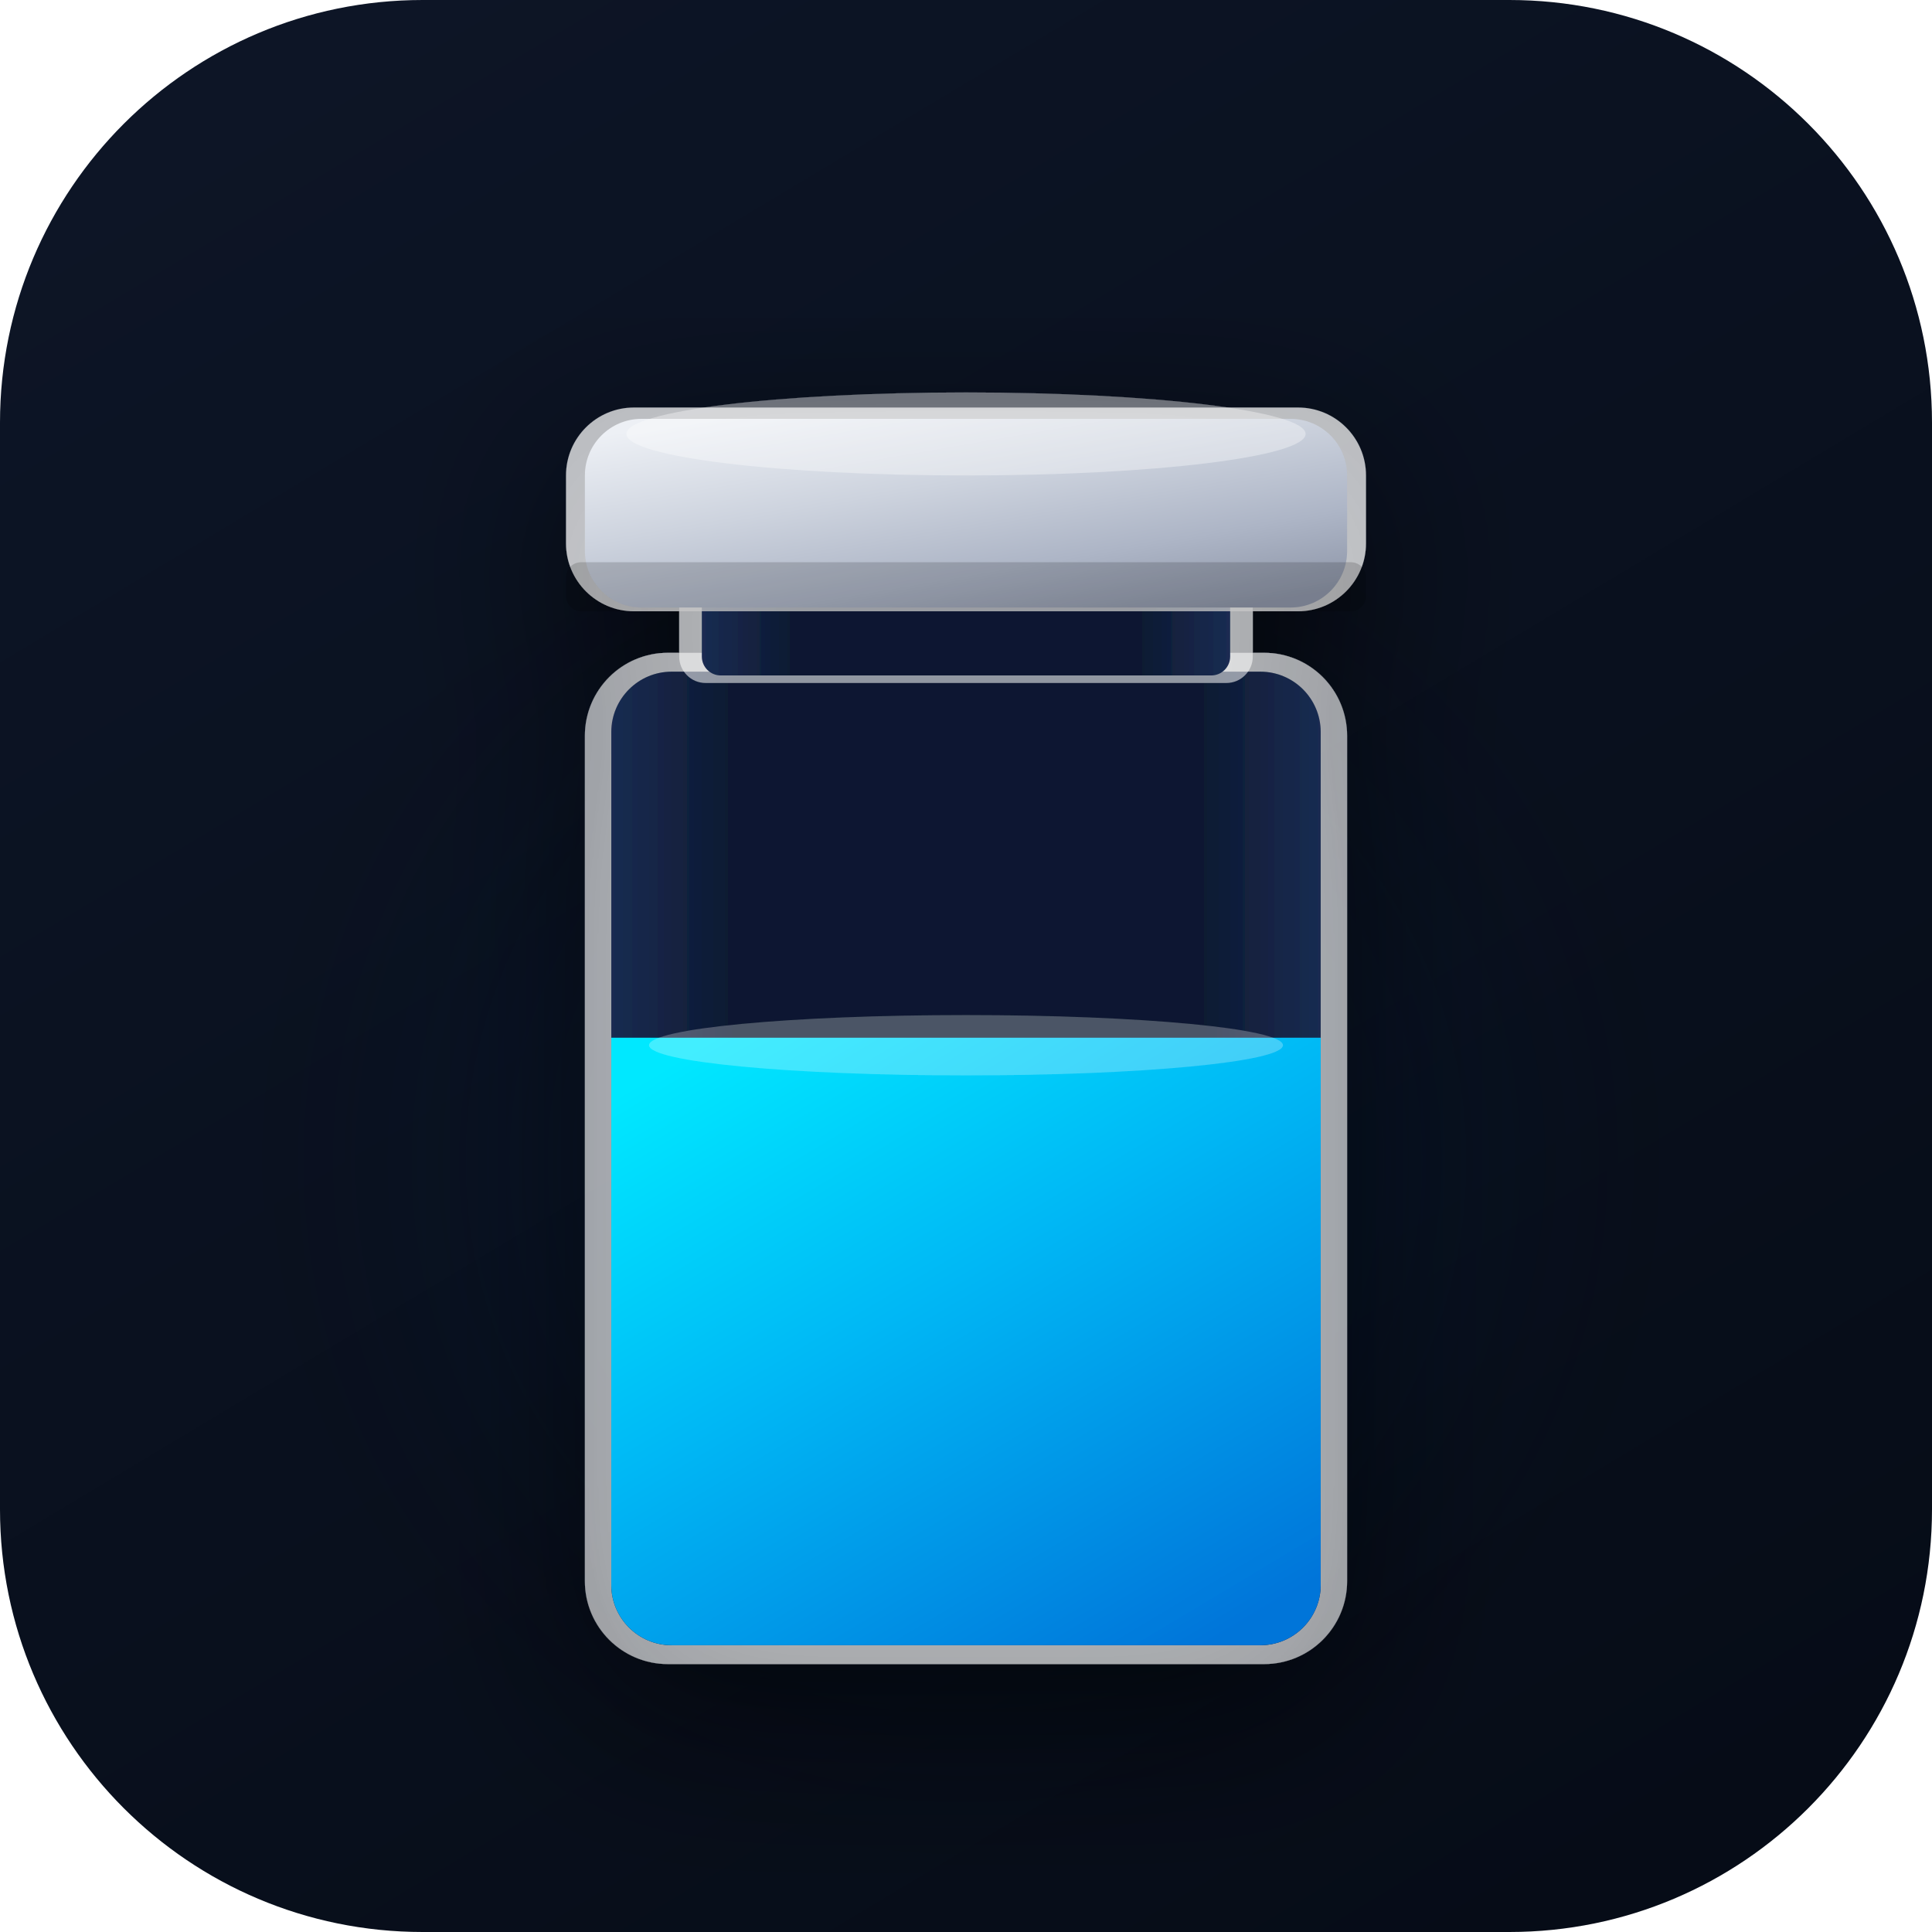
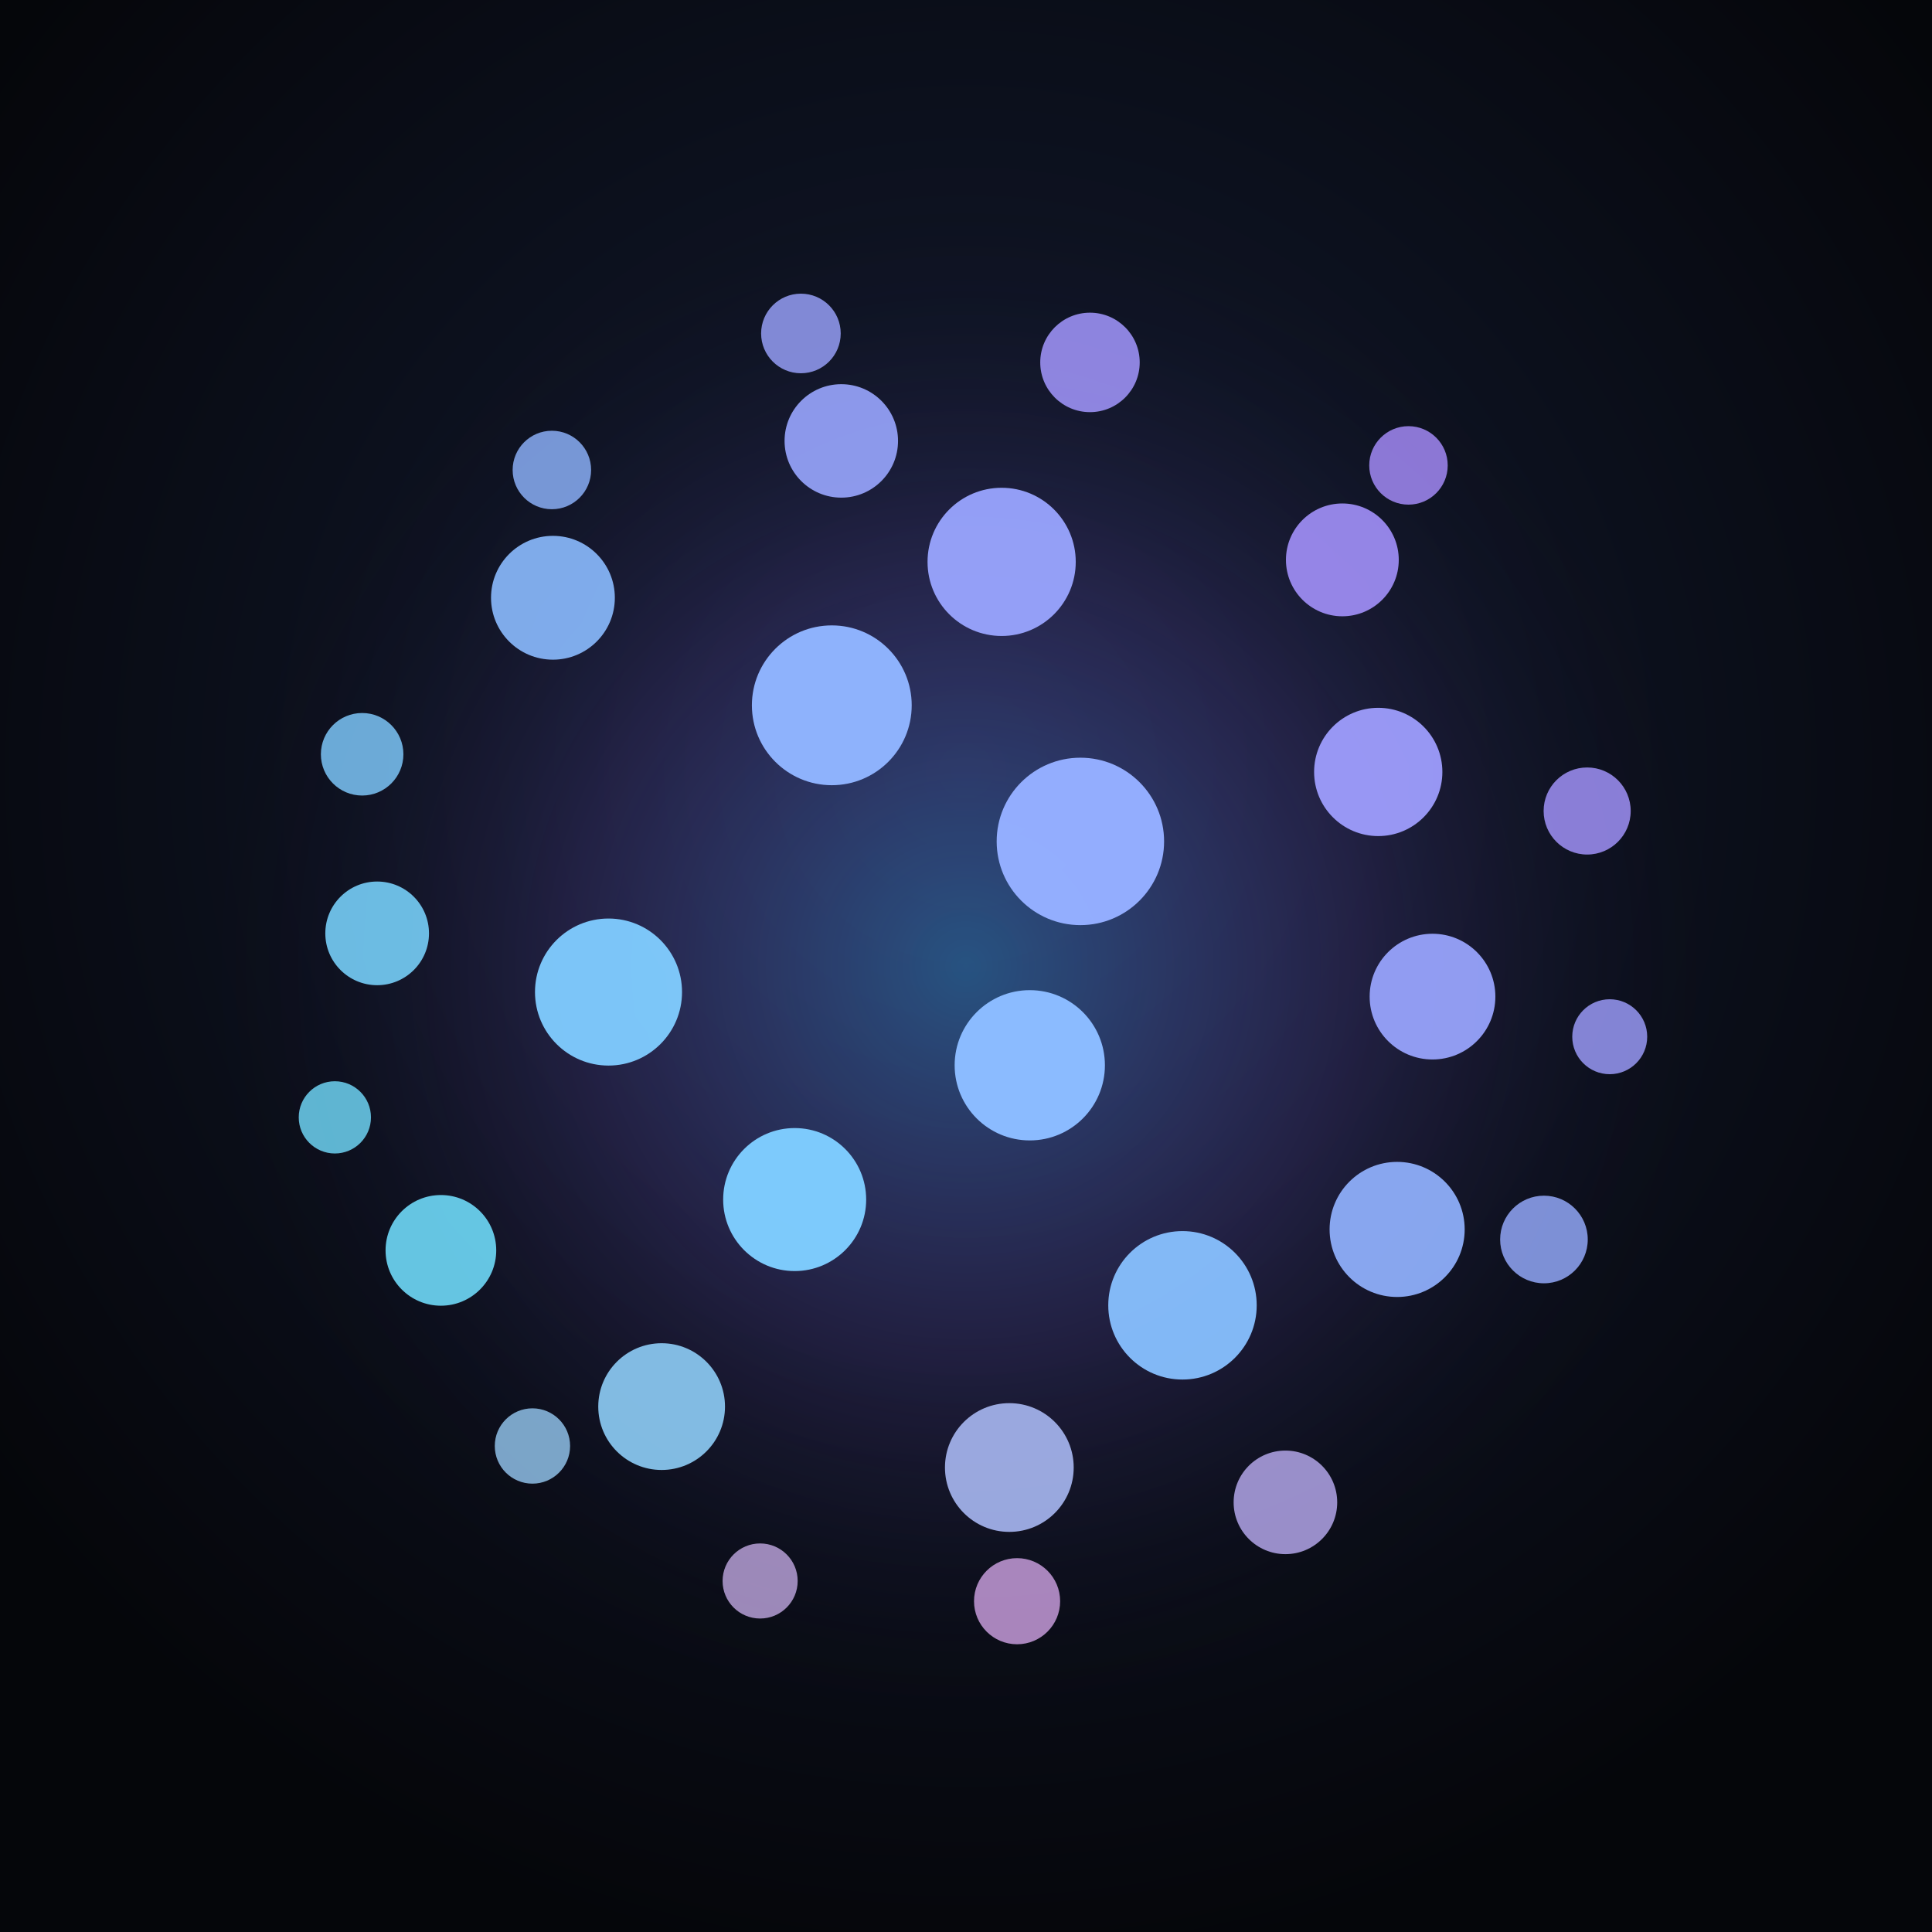
- <svg xmlns="http://www.w3.org/2000/svg" viewBox="0 0 512 512" width="32" height="32">
+ <svg xmlns="http://www.w3.org/2000/svg" viewBox="0 0 1024 1024" width="32" height="32">
  <defs>
-     <linearGradient id="bgG" x1="0.2" y1="0" x2="0.8" y2="1">
-       <stop offset="0%" stop-color="#0d1526" />
-       <stop offset="100%" stop-color="#060c17" />
-     </linearGradient>
-     <linearGradient id="capG" x1="0.15" y1="0" x2="0.85" y2="1">
-       <stop offset="0%" stop-color="#edf0f5" />
-       <stop offset="38%" stop-color="#cdd3de" />
-       <stop offset="72%" stop-color="#adb5c6" />
-       <stop offset="100%" stop-color="#8e96a8" />
-     </linearGradient>
-     <linearGradient id="glassG" x1="0" y1="0.5" x2="1" y2="0.5">
-       <stop offset="0%" stop-color="#1a2c52" />
-       <stop offset="18%" stop-color="#0c1830" />
-       <stop offset="82%" stop-color="#0c1830" />
-       <stop offset="100%" stop-color="#1a2c52" />
-     </linearGradient>
-     <linearGradient id="liqG" x1="0.15" y1="0" x2="0.85" y2="1">
-       <stop offset="0%" stop-color="#00e8ff" />
-       <stop offset="42%" stop-color="#00b8f5" />
-       <stop offset="100%" stop-color="#0074d9" />
-     </linearGradient>
-     <radialGradient id="ambientG" cx="50%" cy="60%" r="38%">
-       <stop offset="0%" stop-color="#0055bb" stop-opacity="0.28" />
-       <stop offset="100%" stop-color="#000000" stop-opacity="0" />
+     <radialGradient id="gBg" cx="50%" cy="40%" r="62%">
+       <stop offset="0" stop-color="#141c33" />
+       <stop offset="1" stop-color="#05060a" />
    </radialGradient>
-     <filter id="vialShad" x="-20%" y="-10%" width="140%" height="130%">
-       <feDropShadow dx="0" dy="14" stdDeviation="24" flood-color="#000000" flood-opacity="0.65" />
+     <radialGradient id="gGlow" cx="50%" cy="50%" r="50%">
+       <stop offset="0" stop-color="#46aaff" stop-opacity="0.40" />
+       <stop offset="0.5" stop-color="#966eff" stop-opacity="0.14" />
+       <stop offset="1" stop-color="#000" stop-opacity="0" />
+     </radialGradient>
+     <filter id="blur" x="-30%" y="-30%" width="160%" height="160%">
+       <feGaussianBlur stdDeviation="20" />
    </filter>
-     <clipPath id="bodyClip">
-       <rect x="162" y="178" width="188" height="258" rx="16" ry="16" />
-     </clipPath>
  </defs>
-   <rect width="512" height="512" rx="112" ry="112" fill="url(#bgG)" />
-   <rect width="512" height="512" rx="112" ry="112" fill="url(#ambientG)" />
-   <g filter="url(#vialShad)">
-     <rect x="155" y="173" width="202" height="268" rx="22" ry="22" fill="rgba(255,255,255,0.55)" />
-     <rect x="162" y="178" width="188" height="258" rx="16" ry="16" fill="url(#glassG)" />
-     <g clip-path="url(#bodyClip)">
-       <rect x="162" y="275" width="188" height="161" fill="url(#liqG)" />
-       <ellipse cx="256" cy="277" rx="84" ry="8" fill="rgba(255,255,255,0.26)" />
-     </g>
-     <rect x="180" y="147" width="152" height="34" rx="7" ry="7" fill="rgba(255,255,255,0.55)" />
-     <rect x="186" y="151" width="140" height="28" rx="5" ry="5" fill="url(#glassG)" />
-     <rect x="150" y="108" width="212" height="54" rx="18" ry="18" fill="rgba(255,255,255,0.70)" />
-     <rect x="155" y="111" width="202" height="50" rx="15" ry="15" fill="url(#capG)" />
-     <ellipse cx="256" cy="115" rx="90" ry="11" fill="rgba(255,255,255,0.35)" />
-     <rect x="150" y="149" width="212" height="13" rx="4" ry="4" fill="rgba(0,0,0,0.16)" />
+   <rect width="1024" height="1024" fill="url(#gBg)" />
+   <rect x="92" y="92" width="840" height="840" fill="url(#gGlow)" />
+   <g transform="translate(512 512) scale(0.9) translate(-512 -512)">
+     <circle cx="140.31" cy="601.14" r="21.27" fill="#73deff" fill-opacity="0.80" />
+     <circle cx="390.76" cy="874.17" r="22.11" fill="#c0a7e1" fill-opacity="0.80" />
+     <circle cx="891.10" cy="553.65" r="22.07" fill="#9f9fff" fill-opacity="0.81" />
+     <circle cx="414.78" cy="139.49" r="23.44" fill="#9ba4ff" fill-opacity="0.81" />
+     <circle cx="772.58" cy="217.19" r="23.11" fill="#a98fff" fill-opacity="0.81" />
+     <circle cx="256.67" cy="794.67" r="22.18" fill="#95c8f1" fill-opacity="0.81" />
+     <circle cx="268.12" cy="219.89" r="23.11" fill="#8fb6ff" fill-opacity="0.81" />
+     <circle cx="877.81" cy="420.72" r="25.64" fill="#a596ff" fill-opacity="0.82" />
+     <circle cx="156.38" cy="387.31" r="24.30" fill="#80ccff" fill-opacity="0.82" />
+     <circle cx="852.36" cy="673.06" r="25.80" fill="#96acff" fill-opacity="0.82" />
+     <circle cx="542.08" cy="886.08" r="25.36" fill="#c99ede" fill-opacity="0.83" />
+     <circle cx="700.11" cy="827.87" r="30.50" fill="#b4a7ea" fill-opacity="0.84" />
+     <circle cx="585.01" cy="156.54" r="29.29" fill="#a398ff" fill-opacity="0.85" />
+     <circle cx="202.76" cy="679.47" r="32.59" fill="#72e0ff" fill-opacity="0.87" />
+     <circle cx="165.22" cy="492.78" r="30.53" fill="#7ad4ff" fill-opacity="0.87" />
+     <circle cx="733.64" cy="272.83" r="33.22" fill="#a694ff" fill-opacity="0.88" />
+     <circle cx="268.74" cy="295.14" r="36.46" fill="#8bbcff" fill-opacity="0.90" />
+     <circle cx="438.56" cy="202.77" r="33.41" fill="#99a7ff" fill-opacity="0.90" />
+     <circle cx="332.75" cy="771.47" r="37.32" fill="#8dcbf5" fill-opacity="0.91" />
+     <circle cx="765.90" cy="667.14" r="39.78" fill="#92b2ff" fill-opacity="0.92" />
+     <circle cx="537.52" cy="807.35" r="37.91" fill="#a5b4ee" fill-opacity="0.92" />
+     <circle cx="786.73" cy="530.03" r="37.02" fill="#9aa6ff" fill-opacity="0.93" />
+     <circle cx="754.77" cy="397.72" r="37.77" fill="#a09eff" fill-opacity="0.94" />
+     <circle cx="532.99" cy="274.01" r="43.64" fill="#9aa5ff" fill-opacity="0.95" />
+     <circle cx="639.49" cy="711.83" r="43.71" fill="#88c0ff" fill-opacity="0.95" />
+     <circle cx="301.47" cy="527.34" r="43.30" fill="#80ccff" fill-opacity="0.96" />
+     <circle cx="432.97" cy="358.47" r="47.06" fill="#90b4ff" fill-opacity="0.98" />
+     <circle cx="411.10" cy="649.55" r="42.11" fill="#7fcdff" fill-opacity="0.98" />
+     <circle cx="579.36" cy="438.63" r="49.30" fill="#94afff" fill-opacity="0.99" />
+     <circle cx="549.56" cy="570.47" r="44.25" fill="#8bbbff" fill-opacity="1.00" />
  </g>
</svg>
